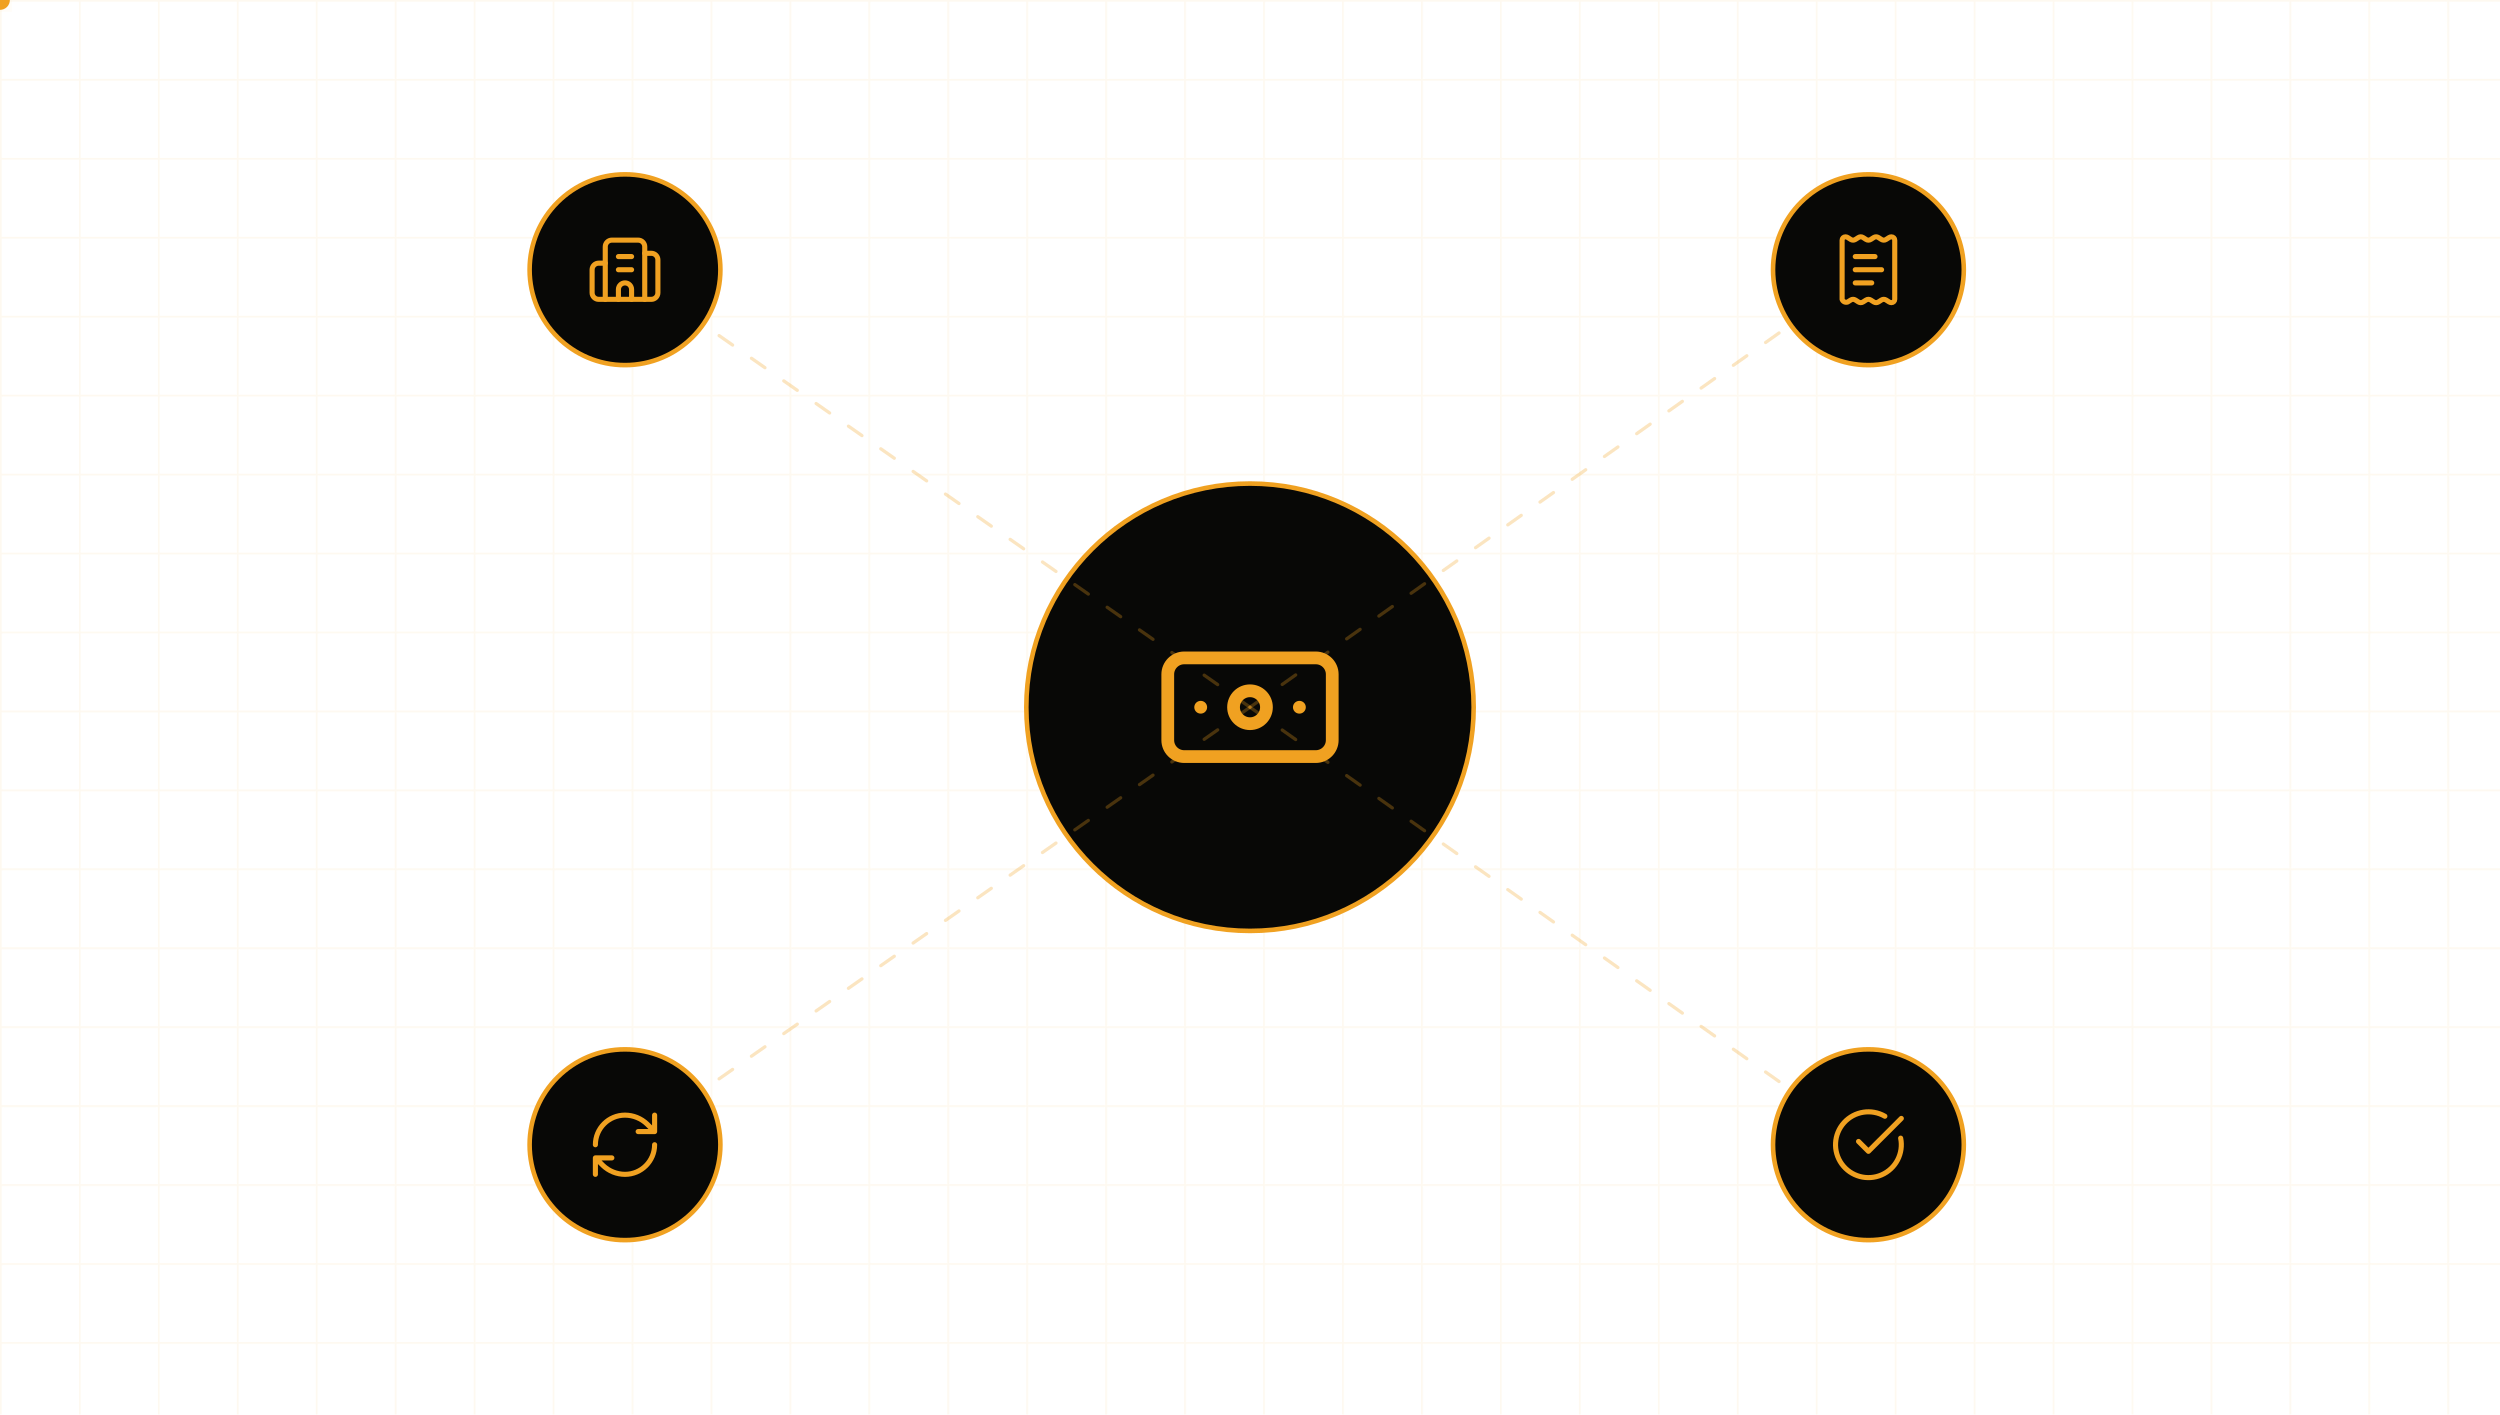
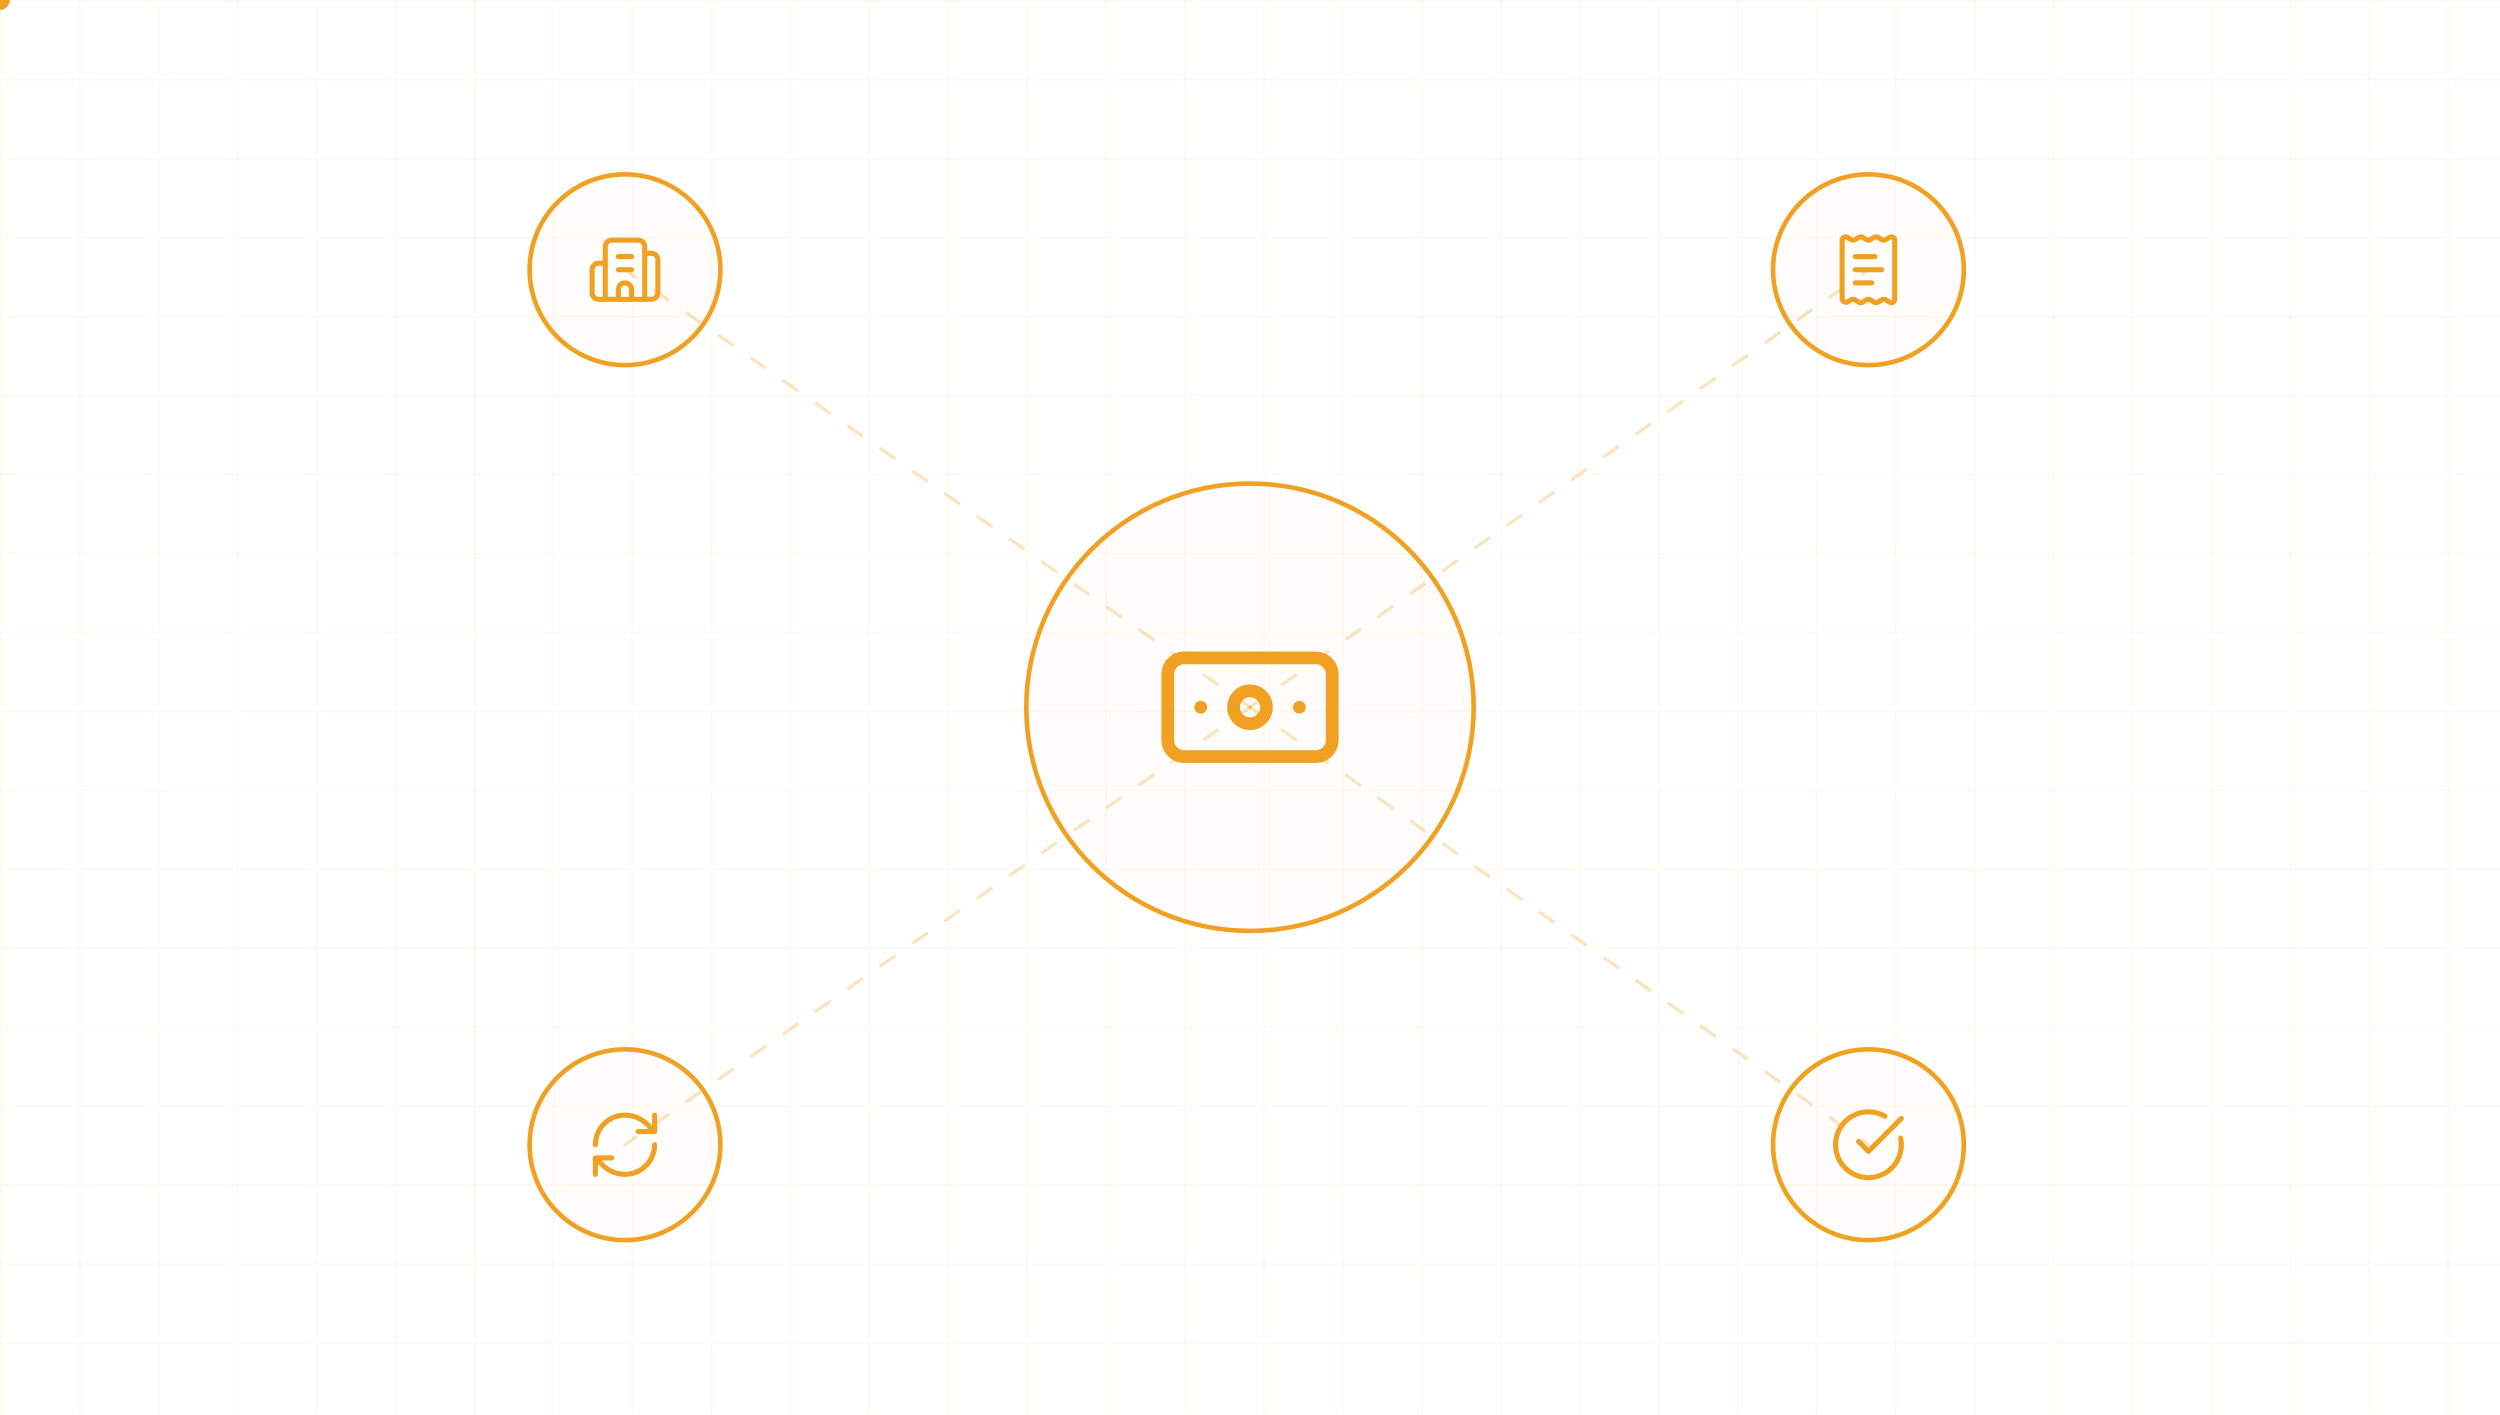
<svg xmlns="http://www.w3.org/2000/svg" width="760" height="430" viewBox="0 0 760 430" role="img" aria-labelledby="title description">
  <style>
  :host{display:block;color:#f0a121}
-   svg{display:block;width:100%;height:auto;aspect-ratio:16/9;background:#060605;overflow:hidden}
+   svg{display:block;width:100%;height:auto;aspect-ratio:16/9;background:transparent;overflow:hidden}
  .sk-grid{fill:none;stroke:#f0a121;stroke-width:1;stroke-opacity:.07}
  .sk-line,.sk-icon,.sk-flow,.sk-hair,.sk-ghost{fill:none;stroke:#f0a121;stroke-linecap:round;stroke-linejoin:round;vector-effect:non-scaling-stroke}
  .sk-line,.sk-icon{stroke-width:1.55}
  .sk-hair{stroke-width:.85;stroke-opacity:.3}
  .sk-ghost{stroke-width:1;stroke-opacity:.28;stroke-dasharray:5 7}
  .sk-flow{stroke-width:1.1;stroke-opacity:.42;stroke-dasharray:7 8;animation:flow 2.2s linear infinite}
  .sk-plane,.sk-row-bg,.sk-icon-box{fill:rgba(240,161,33,.024);stroke:#f0a121;stroke-width:1.15;stroke-opacity:.68;vector-effect:non-scaling-stroke}
-   .sk-row-bg{fill:#080806;stroke-opacity:.24}
+   .sk-row-bg{fill:rgba(240,161,33,.018);stroke-opacity:.24}
  .sk-icon-box{stroke-opacity:.34}
  .sk-hot{fill:#f0a121;filter:url(#soft-glow)}
  .sk-label{fill:#f0a121;font:500 16px 'DM Mono',ui-monospace,monospace;letter-spacing:.08em}
  .sk-small-label{fill:#f0a121;fill-opacity:.58;font:500 10px 'DM Mono',ui-monospace,monospace;letter-spacing:.13em}
  .is-muted{opacity:.45}
  .sk-corner{fill:none;stroke:#f0a121;stroke-width:1;stroke-opacity:.35}
-   .sk-node-ring,.sk-timeline-dot{fill:#080806;stroke:#f0a121;stroke-width:1.4;vector-effect:non-scaling-stroke}
+   .sk-node-ring,.sk-timeline-dot{fill:rgba(240,161,33,.018);stroke:#f0a121;stroke-width:1.4;vector-effect:non-scaling-stroke}
  .sk-timeline-dot{fill:#f0a121;stroke-width:0;filter:url(#soft-glow)}
  @keyframes flow{to{stroke-dashoffset:-30}}
  @media(prefers-reduced-motion:reduce){*{animation:none!important}}
</style>
  <defs>
    <pattern id="entity-banknote-company-receipt-refresh-check" width="24" height="24" patternUnits="userSpaceOnUse">
      <path d="M24 0H0V24" class="sk-grid" />
    </pattern>
    <filter id="soft-glow">
      <feGaussianBlur stdDeviation="3" result="blur" />
      <feMerge>
        <feMergeNode in="blur" />
        <feMergeNode in="SourceGraphic" />
      </feMerge>
    </filter>
  </defs>
  <rect width="760" height="430" fill="url(#entity-banknote-company-receipt-refresh-check)" />
  <circle class="sk-node-ring" cx="380" cy="215" r="68" />
  <g class="sk-icon" transform="translate(350 185) scale(2.5)">
    <rect width="20" height="12" x="2" y="6" rx="2" />
    <circle cx="12" cy="12" r="2" />
    <path d="M6 12h.01M18 12h.01" />
  </g>
  <path class="sk-ghost" d="M380 215L190 82" />
  <g transform="translate(190 82)">
    <circle class="sk-node-ring" r="29" />
    <g class="sk-icon" transform="translate(-12 -12) scale(1)">
      <path d="M10 12h4M10 8h4M14 21v-3a2 2 0 0 0-4 0v3" />
      <path d="M6 10H4a2 2 0 0 0-2 2v7a2 2 0 0 0 2 2h16a2 2 0 0 0 2-2V9a2 2 0 0 0-2-2h-2" />
      <path d="M6 21V5a2 2 0 0 1 2-2h8a2 2 0 0 1 2 2v16" />
    </g>
  </g>
  <path class="sk-ghost" d="M380 215L568 82" />
  <g transform="translate(568 82)">
    <circle class="sk-node-ring" r="29" />
    <g class="sk-icon" transform="translate(-12 -12) scale(1)">
      <path d="M13 16H8M14 8H8M16 12H8M4 3a1 1 0 0 1 1-1 1.3 1.3 0 0 1 .7.2l.933.6a1.3 1.3 0 0 0 1.4 0l.934-.6a1.3 1.3 0 0 1 1.4 0l.933.6a1.3 1.3 0 0 0 1.4 0l.933-.6a1.3 1.3 0 0 1 1.4 0l.934.6a1.3 1.3 0 0 0 1.4 0l.933-.6A1.3 1.3 0 0 1 19 2a1 1 0 0 1 1 1v18a1 1 0 0 1-1 1 1.3 1.3 0 0 1-.7-.2l-.933-.6a1.3 1.3 0 0 0-1.4 0l-.934.6a1.3 1.3 0 0 1-1.4 0l-.933-.6a1.3 1.3 0 0 0-1.4 0l-.933.6a1.3 1.3 0 0 1-1.4 0l-.934-.6a1.3 1.3 0 0 0-1.4 0l-.933.6A1.3 1.3 0 0 1 4 21z" />
    </g>
  </g>
  <path class="sk-ghost" d="M380 215L190 348" />
  <g transform="translate(190 348)">
    <circle class="sk-node-ring" r="29" />
    <g class="sk-icon" transform="translate(-12 -12) scale(1)">
      <path d="M3 12a9 9 0 0 1 9-9 9.75 9.75 0 0 1 6.74 2.74L21 8M21 3v5h-5M21 12a9 9 0 0 1-9 9 9.75 9.75 0 0 1-6.74-2.74L3 16M8 16H3v5" />
    </g>
  </g>
  <path class="sk-ghost" d="M380 215L568 348" />
  <g transform="translate(568 348)">
    <circle class="sk-node-ring" r="29" />
    <g class="sk-icon" transform="translate(-12 -12) scale(1)">
      <path d="M21.801 10A10 10 0 1 1 17 3.335" />
      <path d="m9 11 3 3L22 4" />
    </g>
  </g>
  <circle class="sk-hot" r="3">
    <animateMotion dur="4.8s" begin="0s" repeatCount="indefinite" path="M380 215L190 82" />
  </circle>
</svg>
